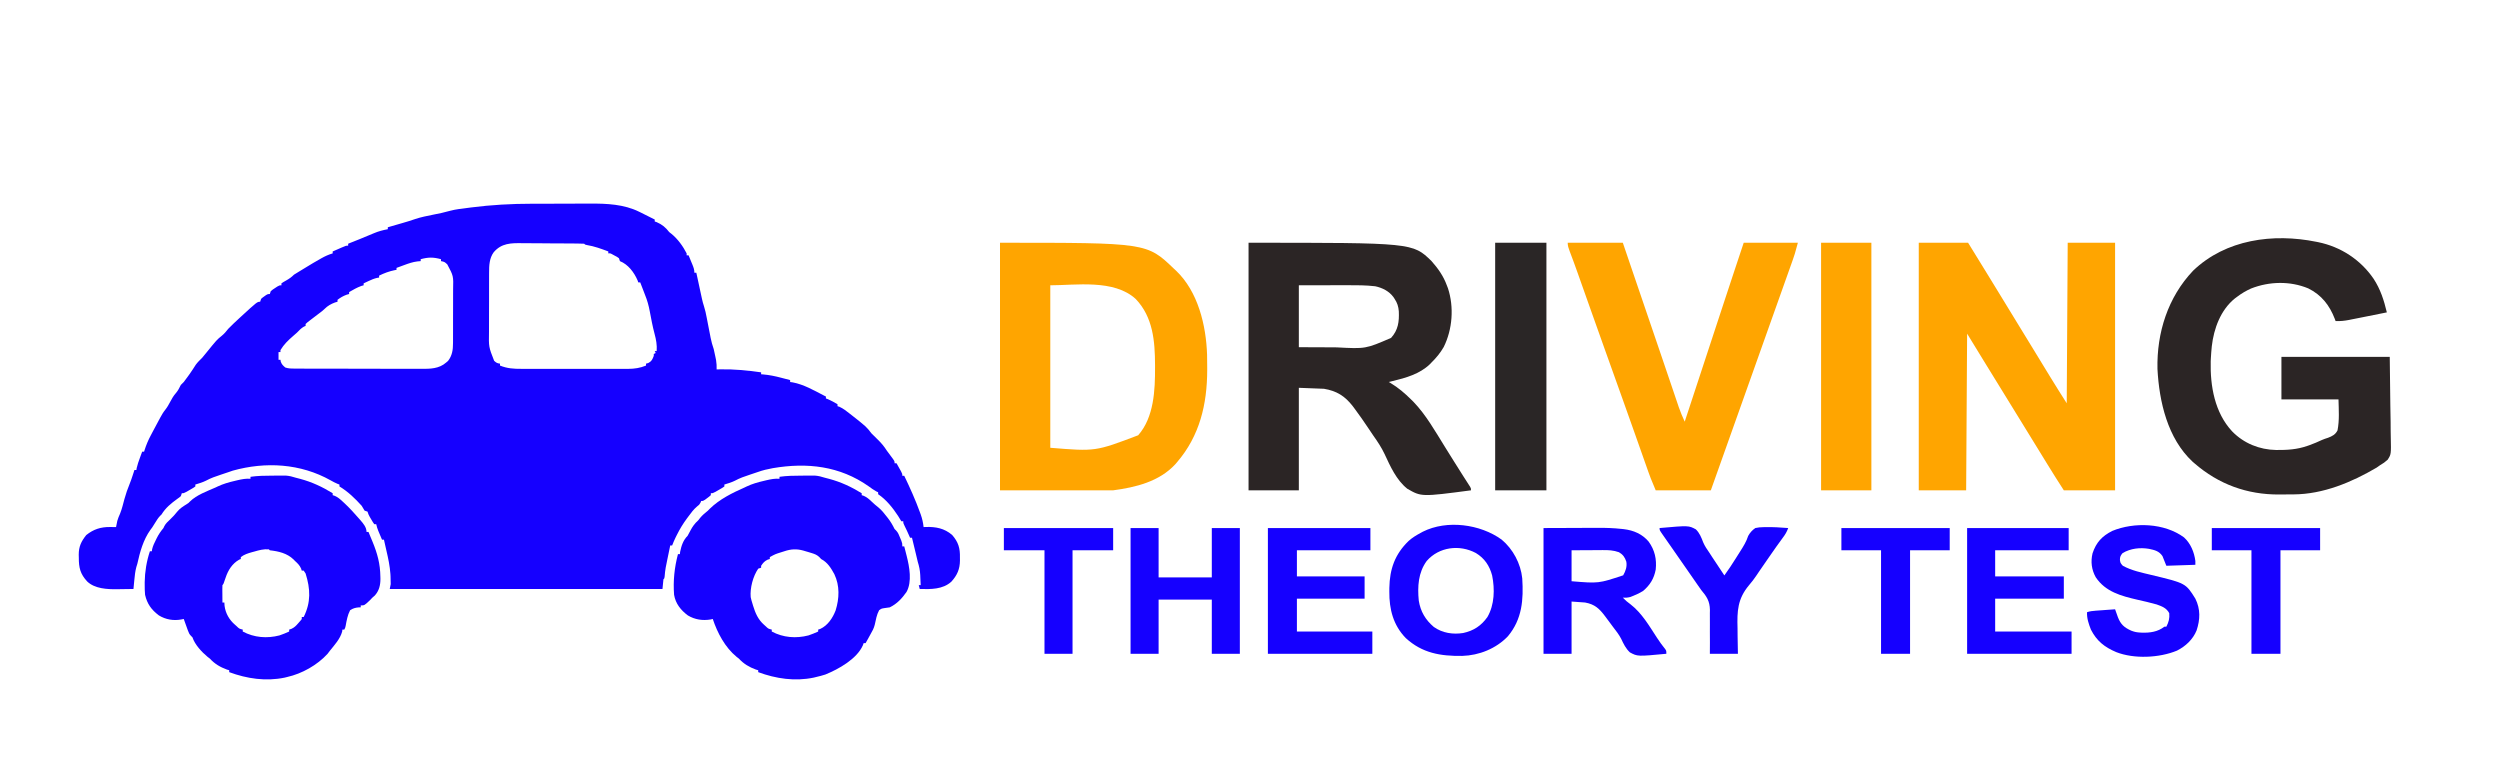
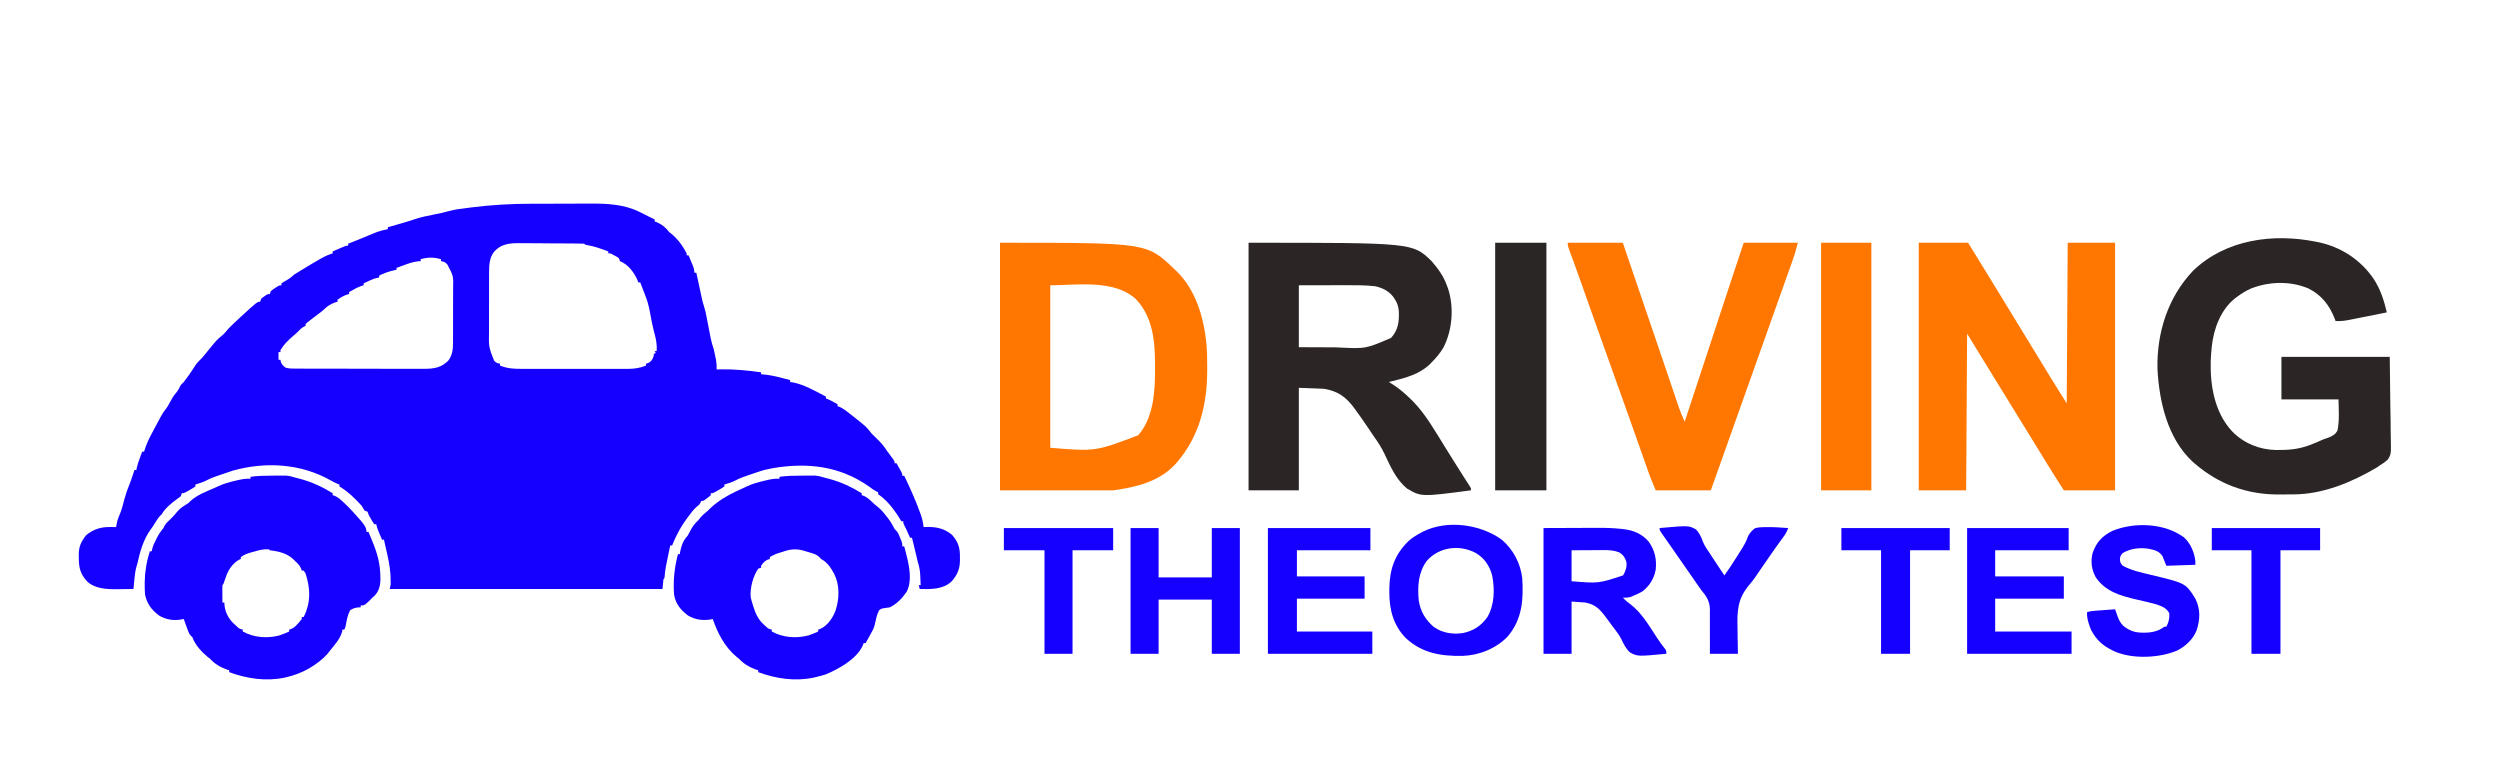
<svg xmlns="http://www.w3.org/2000/svg" version="1.1" width="2585" height="800">
  <path d="M0 0 C2.29 -0.01 4.59 -0.01 6.88 -0.02 C11.64 -0.03 16.39 -0.04 21.15 -0.03 C27.19 -0.03 33.23 -0.06 39.26 -0.1 C43.98 -0.12 48.7 -0.12 53.42 -0.12 C55.64 -0.12 57.87 -0.13 60.09 -0.15 C77.38 -0.26 95.28 0.51 111.07 8.34 C112.04 8.81 112.04 8.81 113.03 9.29 C117.73 11.6 122.41 13.95 127.07 16.34 C127.07 17 127.07 17.66 127.07 18.34 C127.78 18.58 128.48 18.83 129.2 19.09 C134.82 21.53 138.36 24.54 142.07 29.34 C143.25 30.26 143.25 30.26 144.45 31.2 C150.83 36.4 156.33 43.99 160.07 51.34 C160.07 52 160.07 52.66 160.07 53.34 C160.73 53.34 161.39 53.34 162.07 53.34 C163.08 55.77 164.08 58.21 165.07 60.65 C165.36 61.34 165.65 62.03 165.94 62.74 C167.16 65.75 168.07 68.05 168.07 71.34 C168.73 71.34 169.39 71.34 170.07 71.34 C170.28 72.27 170.48 73.21 170.69 74.18 C171.44 77.68 172.2 81.18 172.96 84.68 C173.28 86.19 173.61 87.7 173.93 89.21 C174.4 91.39 174.87 93.57 175.35 95.75 C175.49 96.42 175.63 97.09 175.78 97.78 C176.42 100.68 177.13 103.49 178.08 106.31 C179.27 109.94 180.01 113.62 180.73 117.37 C180.88 118.12 181.03 118.88 181.18 119.65 C181.81 122.85 182.42 126.06 183.04 129.26 C183.5 131.61 183.96 133.96 184.42 136.3 C184.55 137.02 184.69 137.74 184.83 138.47 C185.63 142.56 186.71 146.41 188.07 150.34 C188.65 152.83 189.19 155.33 189.7 157.84 C189.96 159.1 190.22 160.37 190.49 161.68 C191.02 164.98 191.19 168 191.07 171.34 C192.3 171.3 193.53 171.27 194.79 171.23 C209.09 170.96 222.92 172.35 237.07 174.34 C237.07 175 237.07 175.66 237.07 176.34 C237.67 176.38 238.27 176.42 238.89 176.46 C245.36 177.01 251.43 178.24 257.7 179.9 C258.61 180.13 259.52 180.37 260.45 180.61 C262.66 181.18 264.87 181.75 267.07 182.34 C267.07 183 267.07 183.66 267.07 184.34 C267.94 184.46 268.81 184.58 269.71 184.71 C281.17 186.85 291.8 193.03 302.07 198.34 C302.73 198.67 303.39 199 304.07 199.34 C304.07 200 304.07 200.66 304.07 201.34 C304.75 201.58 305.44 201.83 306.14 202.09 C309.64 203.58 312.79 205.4 316.07 207.34 C316.07 208 316.07 208.66 316.07 209.34 C316.73 209.54 317.39 209.75 318.07 209.96 C322.21 211.86 325.51 214.52 329.07 217.34 C330.29 218.29 330.29 218.29 331.53 219.26 C346.04 230.74 346.04 230.74 351.07 237.34 C353.28 239.6 355.53 241.81 357.81 244 C361.47 247.55 364.33 251.01 367.07 255.34 C369.19 258.22 371.32 261.08 373.46 263.95 C375.07 266.34 375.07 266.34 375.07 268.34 C375.73 268.34 376.39 268.34 377.07 268.34 C378.08 270.12 379.08 271.92 380.07 273.71 C380.91 275.21 380.91 275.21 381.76 276.73 C383.07 279.34 383.07 279.34 383.07 281.34 C383.73 281.34 384.39 281.34 385.07 281.34 C391.01 293.76 396.64 306.18 401.32 319.15 C401.58 319.85 401.84 320.56 402.11 321.29 C403.65 325.65 404.57 329.73 405.07 334.34 C405.82 334.3 406.57 334.27 407.35 334.23 C417.79 333.95 426.46 335.57 434.57 342.46 C441.02 349.87 442.87 356.14 442.64 365.9 C442.65 367.38 442.65 367.38 442.67 368.9 C442.58 377.85 439.77 384.21 433.76 390.8 C424.86 398.9 412.38 398.65 401.07 398.34 C400.74 397.02 400.41 395.7 400.07 394.34 C400.73 394.34 401.39 394.34 402.07 394.34 C401.96 391.65 401.83 388.96 401.7 386.27 C401.67 385.52 401.64 384.77 401.61 383.99 C401.35 379.16 400.53 374.98 399.07 370.34 C398.37 367.53 397.72 364.72 397.07 361.9 C395.79 356.36 394.47 350.84 393.07 345.34 C392.41 345.34 391.75 345.34 391.07 345.34 C390.82 344.76 390.57 344.18 390.3 343.58 C388.72 339.97 387.11 336.41 385.32 332.9 C384.07 330.34 384.07 330.34 384.07 328.34 C383.41 328.34 382.75 328.34 382.07 328.34 C380.93 326.5 379.8 324.67 378.69 322.82 C373.3 314.53 366.37 305.87 358.07 300.34 C358.07 299.68 358.07 299.02 358.07 298.34 C357.53 298.09 356.99 297.85 356.43 297.59 C353.53 296.04 350.99 294.15 348.32 292.21 C318.43 271.13 284.67 267.38 249.23 273.4 C243.86 274.39 238.61 275.57 233.48 277.46 C230.85 278.42 228.19 279.27 225.52 280.13 C220.11 281.87 214.93 283.71 209.93 286.42 C206.46 288.13 202.76 289.21 199.07 290.34 C199.07 291 199.07 291.66 199.07 292.34 C196.52 294.06 196.52 294.06 193.2 295.96 C192.11 296.59 191.02 297.22 189.89 297.88 C187.07 299.34 187.07 299.34 185.07 299.34 C185.07 300 185.07 300.66 185.07 301.34 C183.39 302.84 183.39 302.84 181.2 304.46 C180.48 305 179.76 305.54 179.02 306.09 C177.07 307.34 177.07 307.34 175.07 307.34 C174.85 307.91 174.62 308.49 174.39 309.09 C173.07 311.34 173.07 311.34 170.88 312.98 C167.27 316.01 164.72 319.49 161.95 323.27 C161.42 323.98 160.9 324.68 160.36 325.4 C156.35 330.82 153.02 336.3 150.01 342.34 C149.25 343.85 149.25 343.85 148.48 345.4 C147.23 348.01 146.11 350.63 145.07 353.34 C144.41 353.34 143.75 353.34 143.07 353.34 C142.96 353.9 142.86 354.45 142.74 355.03 C141.97 358.95 141.18 362.86 140.31 366.77 C138.91 373.03 137.72 379.13 137.29 385.54 C137.07 387.34 137.07 387.34 136.07 388.34 C135.74 391.64 135.41 394.94 135.07 398.34 C42.01 398.34 -51.05 398.34 -146.93 398.34 C-146.6 396.69 -146.27 395.04 -145.93 393.34 C-145.91 390.6 -145.96 387.94 -146.11 385.21 C-146.16 384.43 -146.2 383.65 -146.24 382.85 C-146.81 374.58 -148.5 366.62 -150.4 358.57 C-151.28 354.83 -152.1 351.08 -152.93 347.34 C-153.59 347.34 -154.25 347.34 -154.93 347.34 C-155.74 345.42 -156.55 343.5 -157.36 341.59 C-157.82 340.52 -158.27 339.45 -158.73 338.35 C-159.67 335.99 -160.4 333.81 -160.93 331.34 C-161.59 331.34 -162.25 331.34 -162.93 331.34 C-164.4 329.25 -164.4 329.25 -165.99 326.52 C-166.78 325.18 -166.78 325.18 -167.59 323.82 C-168.93 321.34 -168.93 321.34 -169.93 318.34 C-170.92 318.01 -171.91 317.68 -172.93 317.34 C-173.95 315.68 -174.94 314.01 -175.93 312.34 C-182.74 304.81 -190.18 297.53 -198.93 292.34 C-198.93 291.68 -198.93 291.02 -198.93 290.34 C-199.57 290.11 -200.2 289.88 -200.86 289.65 C-203.4 288.56 -205.66 287.39 -208.05 286.02 C-239.18 268.57 -275.21 266.48 -309.38 276.02 C-310.76 276.47 -312.15 276.95 -313.52 277.46 C-316.15 278.42 -318.81 279.27 -321.48 280.13 C-326.89 281.87 -332.07 283.71 -337.07 286.42 C-340.54 288.13 -344.24 289.21 -347.93 290.34 C-347.93 291 -347.93 291.66 -347.93 292.34 C-350.48 294.06 -350.48 294.06 -353.8 295.96 C-355.44 296.91 -355.44 296.91 -357.11 297.88 C-359.93 299.34 -359.93 299.34 -361.93 299.34 C-362.26 300.33 -362.59 301.32 -362.93 302.34 C-364.49 303.7 -364.49 303.7 -366.49 305.09 C-373.05 309.84 -378.64 314.36 -382.93 321.34 C-383.38 321.78 -383.84 322.22 -384.31 322.67 C-386.41 324.83 -387.84 327.21 -389.43 329.77 C-392.7 335.05 -392.7 335.05 -394.4 337.2 C-401.83 347.59 -405.22 360.05 -407.93 372.34 C-408.27 373.44 -408.61 374.54 -408.96 375.68 C-410.15 380.19 -410.62 384.63 -411.05 389.27 C-411.14 390.15 -411.22 391.02 -411.31 391.92 C-411.52 394.06 -411.73 396.2 -411.93 398.34 C-416.34 398.42 -420.76 398.48 -425.18 398.52 C-427.03 398.56 -427.03 398.56 -428.92 398.6 C-439.18 398.68 -451.88 398.11 -459.73 390.61 C-466.97 382.82 -468.45 376.37 -468.43 365.96 C-468.45 364.97 -468.48 363.98 -468.51 362.96 C-468.53 354.49 -465.95 349.13 -460.74 342.59 C-453.17 336.53 -445.71 334.18 -436.11 334.27 C-434.95 334.28 -433.79 334.29 -432.59 334.3 C-431.27 334.32 -431.27 334.32 -429.93 334.34 C-429.82 333.77 -429.71 333.2 -429.59 332.61 C-429.36 331.46 -429.36 331.46 -429.11 330.27 C-428.89 329.14 -428.89 329.14 -428.66 327.99 C-427.92 325.31 -426.86 322.9 -425.74 320.36 C-423.8 315.51 -422.62 310.37 -421.26 305.34 C-419.77 299.93 -417.99 294.79 -415.85 289.61 C-414.66 286.68 -413.65 283.71 -412.68 280.71 C-412.34 279.69 -412.01 278.66 -411.66 277.61 C-411.42 276.86 -411.18 276.11 -410.93 275.34 C-410.27 275.34 -409.61 275.34 -408.93 275.34 C-408.81 274.66 -408.7 273.99 -408.59 273.29 C-407.8 269.76 -406.61 266.42 -405.36 263.02 C-405.13 262.38 -404.9 261.73 -404.65 261.07 C-404.08 259.49 -403.5 257.91 -402.93 256.34 C-402.27 256.34 -401.61 256.34 -400.93 256.34 C-400.76 255.78 -400.59 255.22 -400.41 254.65 C-398.7 249.27 -396.59 244.31 -393.93 239.34 C-393.31 238.17 -392.7 237.01 -392.07 235.82 C-390.35 232.57 -388.61 229.32 -386.87 226.08 C-386.05 224.57 -385.24 223.06 -384.44 221.54 C-382.78 218.47 -381.2 215.67 -378.99 212.96 C-376.94 210.36 -375.53 207.82 -373.99 204.9 C-372.28 201.68 -370.64 198.76 -368.24 196.02 C-365.87 193.27 -364.52 190.59 -362.93 187.34 C-361.93 186.33 -360.93 185.33 -359.93 184.34 C-358.63 182.65 -357.36 180.94 -356.11 179.21 C-355.41 178.24 -354.71 177.26 -353.98 176.26 C-351.71 173.03 -349.55 169.75 -347.45 166.41 C-345.52 163.78 -343.24 161.63 -340.93 159.34 C-339.47 157.61 -338.03 155.85 -336.61 154.09 C-325.71 140.65 -325.71 140.65 -320.68 136.59 C-317.96 134.36 -316.07 132.1 -313.93 129.34 C-310.27 125.58 -306.47 122.01 -302.61 118.46 C-302.04 117.94 -301.47 117.41 -300.88 116.87 C-283.97 101.34 -283.97 101.34 -280.93 101.34 C-280.6 100.35 -280.27 99.36 -279.93 98.34 C-278.37 96.95 -278.37 96.95 -276.49 95.65 C-275.87 95.21 -275.25 94.77 -274.62 94.32 C-272.93 93.34 -272.93 93.34 -270.93 93.34 C-270.6 92.35 -270.27 91.36 -269.93 90.34 C-267.93 88.73 -267.93 88.73 -265.49 87.15 C-264.69 86.62 -263.88 86.09 -263.05 85.54 C-260.93 84.34 -260.93 84.34 -258.93 84.34 C-258.93 83.68 -258.93 83.02 -258.93 82.34 C-256.84 80.93 -256.84 80.93 -254.11 79.4 C-250.93 77.6 -248.48 75.92 -245.93 73.34 C-244.39 72.34 -242.82 71.38 -241.24 70.46 C-238.23 68.69 -235.24 66.91 -232.3 65.02 C-228.2 62.45 -224.01 60.04 -219.8 57.65 C-218.78 57.06 -218.78 57.06 -217.74 56.46 C-213.88 54.28 -210.2 52.58 -205.93 51.34 C-205.93 50.68 -205.93 50.02 -205.93 49.34 C-203.64 48.33 -201.34 47.33 -199.05 46.34 C-198.4 46.05 -197.75 45.76 -197.08 45.47 C-192.15 43.34 -192.15 43.34 -189.93 43.34 C-189.93 42.68 -189.93 42.02 -189.93 41.34 C-189.38 41.12 -188.84 40.9 -188.28 40.68 C-185.75 39.67 -183.21 38.66 -180.68 37.65 C-179.3 37.1 -179.3 37.1 -177.9 36.54 C-172.98 34.58 -168.1 32.57 -163.24 30.46 C-158.52 28.47 -153.97 27.26 -148.93 26.34 C-148.93 25.68 -148.93 25.02 -148.93 24.34 C-148.25 24.14 -147.57 23.94 -146.87 23.74 C-143.74 22.84 -140.61 21.93 -137.49 21.02 C-135.88 20.56 -135.88 20.56 -134.25 20.09 C-129.64 18.75 -125.05 17.4 -120.52 15.8 C-114.42 13.73 -108.1 12.57 -101.8 11.27 C-93.06 9.54 -93.06 9.54 -84.46 7.28 C-78.58 5.71 -72.57 5.1 -66.55 4.34 C-64.69 4.09 -64.69 4.09 -62.8 3.84 C-41.91 1.16 -21.06 0.01 0 0 Z M-39.43 50.15 C-43.91 56.26 -44.22 63.78 -44.2 71.07 C-44.21 71.91 -44.21 72.74 -44.22 73.6 C-44.23 76.33 -44.23 79.06 -44.23 81.8 C-44.23 83.71 -44.23 85.63 -44.24 87.54 C-44.25 91.55 -44.25 95.55 -44.24 99.56 C-44.24 104.67 -44.25 109.79 -44.28 114.9 C-44.29 118.85 -44.29 122.81 -44.29 126.76 C-44.29 128.64 -44.29 130.53 -44.3 132.41 C-44.6 148.06 -44.6 148.06 -38.99 162.4 C-36.89 164.37 -35.76 165.03 -32.93 165.34 C-32.93 166 -32.93 166.66 -32.93 167.34 C-25.4 170.35 -18.89 170.76 -10.84 170.72 C-9.55 170.73 -8.27 170.73 -6.95 170.74 C-3.45 170.75 0.05 170.75 3.55 170.74 C7.22 170.73 10.9 170.74 14.57 170.74 C20.74 170.75 26.91 170.74 33.08 170.73 C40.2 170.71 47.31 170.72 54.43 170.73 C60.56 170.75 66.68 170.75 72.81 170.74 C76.46 170.74 80.12 170.73 83.77 170.74 C87.84 170.76 91.91 170.74 95.99 170.72 C97.78 170.73 97.78 170.73 99.61 170.74 C106.42 170.69 111.75 169.87 118.07 167.34 C118.07 166.68 118.07 166.02 118.07 165.34 C119.22 165.03 119.22 165.03 120.39 164.71 C123.92 162.9 124.64 160.97 126.07 157.34 C126.07 156.68 126.07 156.02 126.07 155.34 C126.73 155.01 127.39 154.68 128.07 154.34 C127.74 153.68 127.41 153.02 127.07 152.34 C127.73 152.34 128.39 152.34 129.07 152.34 C129.53 145.91 128.52 140.56 126.85 134.35 C124.82 126.68 123.36 118.91 121.91 111.12 C120.78 105.22 119.36 99.89 117.07 94.34 C116.62 93.14 116.16 91.94 115.69 90.71 C115.26 89.6 114.83 88.48 114.39 87.34 C113.95 86.2 113.51 85.07 113.06 83.9 C112.74 83.05 112.41 82.21 112.07 81.34 C111.41 81.34 110.75 81.34 110.07 81.34 C109.83 80.63 109.58 79.93 109.32 79.21 C105.7 70.88 99.55 62.72 91.07 59.34 C90.74 58.35 90.41 57.36 90.07 56.34 C88.06 54.88 88.06 54.88 85.64 53.65 C84.83 53.21 84.03 52.77 83.2 52.32 C81.16 51.2 81.16 51.2 79.07 51.34 C79.07 50.68 79.07 50.02 79.07 49.34 C71.75 46.57 64.63 43.96 56.87 42.7 C55.07 42.34 55.07 42.34 54.07 41.34 C51.63 41.21 49.22 41.16 46.78 41.14 C46.01 41.13 45.25 41.13 44.46 41.12 C41.92 41.09 39.37 41.08 36.83 41.06 C35.52 41.05 35.52 41.05 34.19 41.05 C29.59 41.02 24.98 41 20.37 40.99 C15.62 40.97 10.88 40.92 6.14 40.87 C2.48 40.84 -1.18 40.83 -4.84 40.82 C-6.59 40.82 -8.34 40.8 -10.08 40.78 C-21.61 40.63 -31.39 40.73 -39.43 50.15 Z M-114.93 57.34 C-114.93 58 -114.93 58.66 -114.93 59.34 C-116.06 59.44 -117.19 59.54 -118.36 59.64 C-123.15 60.24 -127.43 61.72 -131.93 63.4 C-133.09 63.82 -133.09 63.82 -134.27 64.25 C-136.16 64.94 -138.04 65.64 -139.93 66.34 C-139.93 67 -139.93 67.66 -139.93 68.34 C-140.74 68.48 -140.74 68.48 -141.58 68.63 C-147.44 69.8 -152.56 71.72 -157.93 74.34 C-157.93 75 -157.93 75.66 -157.93 76.34 C-158.63 76.45 -159.34 76.56 -160.06 76.68 C-163.2 77.4 -165.83 78.53 -168.74 79.9 C-169.71 80.35 -170.69 80.81 -171.7 81.28 C-172.43 81.63 -173.17 81.98 -173.93 82.34 C-173.93 83 -173.93 83.66 -173.93 84.34 C-174.73 84.56 -175.53 84.79 -176.36 85.02 C-180.84 86.67 -184.81 88.94 -188.93 91.34 C-188.93 92 -188.93 92.66 -188.93 93.34 C-189.79 93.58 -190.66 93.83 -191.55 94.09 C-195.14 95.41 -197.89 97.02 -200.93 99.34 C-200.93 100 -200.93 100.66 -200.93 101.34 C-201.79 101.58 -202.66 101.83 -203.55 102.09 C-207.7 103.62 -211.24 105.64 -214.38 108.8 C-215.99 110.4 -217.66 111.69 -219.49 113.02 C-222.83 115.51 -226.14 118.02 -229.43 120.59 C-230.28 121.25 -231.14 121.92 -232.02 122.6 C-232.65 123.17 -233.28 123.75 -233.93 124.34 C-233.93 125 -233.93 125.66 -233.93 126.34 C-234.48 126.56 -235.04 126.79 -235.61 127.02 C-238.58 128.71 -240.53 130.89 -242.93 133.34 C-244.25 134.51 -245.58 135.68 -246.93 136.84 C-252.02 141.27 -256.42 145.5 -259.93 151.34 C-259.93 152 -259.93 152.66 -259.93 153.34 C-260.59 153.34 -261.25 153.34 -261.93 153.34 C-261.93 155.98 -261.93 158.62 -261.93 161.34 C-261.27 161.34 -260.61 161.34 -259.93 161.34 C-259.84 161.91 -259.76 162.49 -259.68 163.09 C-258.69 166.03 -257.3 167.37 -254.93 169.34 C-251.58 170.49 -248.37 170.47 -244.85 170.48 C-242.98 170.48 -242.98 170.48 -241.07 170.49 C-239.69 170.49 -238.32 170.5 -236.94 170.5 C-235.48 170.5 -234.03 170.51 -232.57 170.51 C-228.63 170.53 -224.68 170.53 -220.73 170.54 C-218.26 170.54 -215.79 170.54 -213.32 170.55 C-205.59 170.56 -197.86 170.57 -190.13 170.57 C-181.21 170.58 -172.3 170.6 -163.39 170.63 C-156.49 170.65 -149.59 170.66 -142.7 170.66 C-138.58 170.66 -134.46 170.67 -130.35 170.68 C-126.47 170.7 -122.6 170.7 -118.72 170.69 C-117.31 170.69 -115.89 170.7 -114.47 170.71 C-105.12 170.77 -95.9 170.68 -88.55 164.15 C-87.92 163.62 -87.3 163.09 -86.65 162.54 C-82.41 157.12 -81.48 151.02 -81.52 144.32 C-81.51 143.56 -81.51 142.8 -81.5 142.02 C-81.48 139.55 -81.49 137.07 -81.49 134.59 C-81.49 132.85 -81.48 131.11 -81.48 129.38 C-81.47 125.74 -81.47 122.11 -81.48 118.47 C-81.49 113.84 -81.47 109.2 -81.44 104.56 C-81.42 100.97 -81.42 97.39 -81.43 93.8 C-81.43 92.09 -81.42 90.38 -81.41 88.67 C-81.04 74.68 -81.04 74.68 -87.44 62.7 C-90.28 60.09 -90.28 60.09 -93.93 59.34 C-93.93 58.68 -93.93 58.02 -93.93 57.34 C-101.87 55.18 -106.98 55.18 -114.93 57.34 Z " fill="#1500ff" transform="translate(549.9258,210.6641)" />
  <path d="M0 0 C169.72 0 169.72 0 189.2 18.97 C195.96 26.61 201.5 34.38 205 44 C205.39 45.01 205.78 46.03 206.19 47.07 C212.59 66.56 210.88 89.57 201.81 107.81 C198.28 113.97 194.04 119.03 189 124 C188.47 124.55 187.94 125.1 187.4 125.67 C176.92 135.69 162.7 139.72 149 143 C147.67 143.33 146.33 143.66 145 144 C145.65 144.38 146.31 144.76 146.98 145.14 C154.88 149.91 161.49 155.54 168 162 C168.83 162.82 169.67 163.64 170.52 164.48 C183.58 178.09 193.08 195.07 203 211 C204.86 213.97 206.72 216.95 208.57 219.92 C209.85 221.96 211.13 224 212.4 226.05 C215.45 230.94 218.52 235.82 221.62 240.68 C222.18 241.56 222.74 242.44 223.32 243.34 C224.38 244.99 225.43 246.64 226.5 248.29 C226.96 249.02 227.42 249.74 227.9 250.49 C228.31 251.12 228.72 251.76 229.14 252.41 C230 254 230 254 230 256 C178.69 262.76 178.69 262.76 164.04 254.29 C152.83 245.28 146.59 231.21 140.64 218.44 C137.41 211.59 133.33 205.49 128.97 199.34 C127.13 196.72 125.38 194.05 123.62 191.39 C119.22 184.82 114.74 178.33 110 172 C109.25 170.99 108.49 169.98 107.72 168.94 C99.6 158.48 91.1 153.18 78 151 C69.42 150.67 60.84 150.34 52 150 C52 184.98 52 219.96 52 256 C34.84 256 17.68 256 0 256 C0 171.52 0 87.04 0 0 Z M52 44 C52 65.12 52 86.24 52 108 C66.76 108.06 66.76 108.06 81.81 108.12 C86.41 108.15 86.41 108.15 91.1 108.18 C121.08 109.76 121.08 109.76 147.38 98.38 C154.75 90.21 155.82 81.63 155.38 71 C155.02 66.04 153.79 62.14 151 58 C150.59 57.37 150.17 56.74 149.75 56.09 C145.2 50.01 138.34 46.58 131 45 C121.46 43.89 111.89 43.87 102.29 43.9 C100.83 43.9 99.37 43.91 97.91 43.91 C94.11 43.91 90.31 43.92 86.51 43.93 C81.93 43.94 77.35 43.95 72.76 43.95 C65.84 43.96 58.92 43.98 52 44 Z " fill="#2B2525" transform="translate(1291,251)" />
-   <path d="M0 0 C16.83 0 33.66 0 51 0 C65.7 23.74 65.7 23.74 70.81 32.19 C75.78 40.37 80.79 48.54 85.81 56.69 C91.77 66.36 97.68 76.05 103.57 85.76 C109.4 95.38 115.28 104.97 121.18 114.55 C126.09 122.5 130.95 130.48 135.78 138.48 C141.39 147.74 147.21 156.84 153 166 C153.33 111.22 153.66 56.44 154 0 C170.17 0 186.34 0 203 0 C203 84.48 203 168.96 203 256 C185.51 256 168.02 256 150 256 C144.4 247.29 138.84 238.58 133.44 229.75 C132.4 228.05 131.36 226.36 130.31 224.66 C129.25 222.92 128.18 221.18 127.11 219.44 C123.75 213.96 120.37 208.48 117 203 C115.67 200.83 114.33 198.67 113 196.5 C112.34 195.43 111.68 194.36 111 193.25 C103.67 181.33 96.33 169.42 89 157.5 C88.34 156.43 87.68 155.35 87 154.25 C85.67 152.09 84.34 149.93 83.01 147.77 C79.62 142.25 76.22 136.73 72.82 131.22 C72.12 130.08 71.42 128.95 70.72 127.81 C69.43 125.71 68.14 123.61 66.84 121.5 C61.21 112.35 55.61 103.17 50 94 C49.67 147.46 49.34 200.92 49 256 C32.83 256 16.66 256 0 256 C0 171.52 0 87.04 0 0 Z " fill="#FFA500" transform="translate(1984,251)" />
+   <path d="M0 0 C16.83 0 33.66 0 51 0 C65.7 23.74 65.7 23.74 70.81 32.19 C75.78 40.37 80.79 48.54 85.81 56.69 C91.77 66.36 97.68 76.05 103.57 85.76 C109.4 95.38 115.28 104.97 121.18 114.55 C126.09 122.5 130.95 130.48 135.78 138.48 C141.39 147.74 147.21 156.84 153 166 C153.33 111.22 153.66 56.44 154 0 C170.17 0 186.34 0 203 0 C203 84.48 203 168.96 203 256 C185.51 256 168.02 256 150 256 C144.4 247.29 138.84 238.58 133.44 229.75 C132.4 228.05 131.36 226.36 130.31 224.66 C129.25 222.92 128.18 221.18 127.11 219.44 C123.75 213.96 120.37 208.48 117 203 C115.67 200.83 114.33 198.67 113 196.5 C112.34 195.43 111.68 194.36 111 193.25 C103.67 181.33 96.33 169.42 89 157.5 C88.34 156.43 87.68 155.35 87 154.25 C85.67 152.09 84.34 149.93 83.01 147.77 C79.62 142.25 76.22 136.73 72.82 131.22 C72.12 130.08 71.42 128.95 70.72 127.81 C69.43 125.71 68.14 123.61 66.84 121.5 C61.21 112.35 55.61 103.17 50 94 C49.67 147.46 49.34 200.92 49 256 C32.83 256 16.66 256 0 256 C0 171.52 0 87.04 0 0 Z " fill="#ff7700" transform="translate(1984,251)" />
  <path d="M0 0 C1.02 0.2 1.02 0.2 2.06 0.41 C25.37 5.2 45.8 18.52 59.25 38.19 C66.38 49.03 70 60.45 73 73 C65.81 74.45 58.61 75.89 51.42 77.32 C49.23 77.75 47.05 78.19 44.87 78.63 C42.04 79.2 39.21 79.76 36.38 80.31 C35.53 80.48 34.69 80.65 33.82 80.83 C29.12 81.74 24.79 82.17 20 82 C19.6 80.89 19.6 80.89 19.19 79.76 C13.74 65.66 5.46 54.97 -8.25 48.19 C-27.06 40.4 -48.52 40.93 -67.38 48.31 C-72.67 50.69 -77.39 53.48 -82 57 C-83.11 57.83 -83.11 57.83 -84.24 58.67 C-98.87 70.52 -105.91 89.71 -108 108 C-108.45 112.33 -108.78 116.65 -109 121 C-109.04 121.84 -109.09 122.67 -109.13 123.53 C-109.74 149.21 -105 176.64 -87 196 C-74.91 208.47 -58.68 214.99 -41.48 215.29 C-29.95 215.36 -19.93 214.84 -9 211 C-8.31 210.76 -7.62 210.52 -6.91 210.27 C-2.52 208.69 1.71 206.9 5.93 204.91 C7.98 204.01 10.02 203.34 12.15 202.67 C16.57 200.99 19.81 199.36 22 195 C24.05 184.42 23.26 173.73 23 163 C3.53 163 -15.94 163 -36 163 C-36 148.48 -36 133.96 -36 119 C0.96 119 37.92 119 76 119 C76.21 135.81 76.41 152.62 76.62 169.94 C76.72 175.23 76.81 180.53 76.9 185.98 C76.95 192.48 76.95 192.48 76.95 195.53 C76.97 197.64 77 199.76 77.06 201.88 C77.46 219.73 77.46 219.73 73.83 225.36 C71.32 227.66 68.97 229.35 66 231 C64.8 231.84 63.61 232.69 62.41 233.53 C36.56 248.73 7.08 261.03 -23.36 261.2 C-24.15 261.21 -24.94 261.21 -25.76 261.22 C-27.43 261.23 -29.1 261.24 -30.77 261.24 C-33.27 261.25 -35.76 261.28 -38.25 261.31 C-71.4 261.53 -100.95 250.78 -126 229 C-126.62 228.46 -127.25 227.92 -127.89 227.37 C-153.77 203.3 -162.4 165.29 -164.18 131.53 C-165.01 93.96 -153.37 57.31 -127.31 29.88 C-93.62 -2.5 -44.5 -9.02 0 0 Z " fill="#2B2525" transform="translate(2395,250)" />
-   <path d="M0 0 C151.84 0 151.84 0 180 27 C180.96 27.88 180.96 27.88 181.93 28.78 C204.8 50.42 213.15 85.53 214.12 115.89 C214.22 120.36 214.25 124.84 214.25 129.31 C214.25 130.11 214.25 130.9 214.25 131.72 C214.2 166.97 206.47 199.74 183 227 C182.11 228.03 182.11 228.03 181.21 229.09 C164.57 247.04 140.31 252.89 117 256 C78.39 256 39.78 256 0 256 C0 171.52 0 87.04 0 0 Z M52 44 C52 99.44 52 154.88 52 212 C98.71 215.83 98.71 215.83 142.88 199.06 C159.26 180.48 160.42 152.24 160.31 128.81 C160.31 128.01 160.31 127.2 160.31 126.37 C160.23 101.75 158.23 76.99 140.41 58.22 C117.91 37.47 78.23 44 52 44 Z " fill="#FFA500" transform="translate(1034,251)" />
+   <path d="M0 0 C151.84 0 151.84 0 180 27 C180.96 27.88 180.96 27.88 181.93 28.78 C204.8 50.42 213.15 85.53 214.12 115.89 C214.22 120.36 214.25 124.84 214.25 129.31 C214.25 130.11 214.25 130.9 214.25 131.72 C214.2 166.97 206.47 199.74 183 227 C182.11 228.03 182.11 228.03 181.21 229.09 C164.57 247.04 140.31 252.89 117 256 C78.39 256 39.78 256 0 256 C0 171.52 0 87.04 0 0 Z M52 44 C52 99.44 52 154.88 52 212 C98.71 215.83 98.71 215.83 142.88 199.06 C159.26 180.48 160.42 152.24 160.31 128.81 C160.31 128.01 160.31 127.2 160.31 126.37 C160.23 101.75 158.23 76.99 140.41 58.22 C117.91 37.47 78.23 44 52 44 Z " fill="#ff7700" transform="translate(1034,251)" />
  <path d="M0 0 C2.09 -0 4.18 -0.02 6.27 -0.04 C7.61 -0.04 8.96 -0.04 10.31 -0.05 C11.52 -0.05 12.72 -0.05 13.96 -0.06 C17.72 0.2 20.88 1.05 24.46 2.19 C25.94 2.57 27.41 2.96 28.89 3.34 C41.19 6.67 51.6 11.55 62.46 18.19 C62.46 18.85 62.46 19.51 62.46 20.19 C63.18 20.43 63.9 20.66 64.65 20.91 C67.87 22.37 69.89 24.14 72.46 26.56 C74.89 28.83 77.26 31.04 79.92 33.04 C83.12 35.74 85.54 38.76 88.09 42.06 C88.56 42.66 89.04 43.26 89.53 43.88 C92.35 47.49 94.43 51.06 96.46 55.19 C96.96 55.68 97.46 56.18 97.98 56.69 C100.14 58.88 100.99 61.35 102.15 64.19 C102.59 65.24 103.02 66.29 103.47 67.37 C104.46 70.19 104.46 70.19 104.46 73.19 C105.12 73.19 105.78 73.19 106.46 73.19 C107.11 75.73 107.76 78.27 108.4 80.81 C108.58 81.52 108.76 82.24 108.95 82.97 C111.79 94.2 114.74 109.65 108.78 120.31 C104.11 126.95 98.89 132.61 91.46 136.19 C89.55 136.48 87.63 136.75 85.71 137 C82.84 137.48 82.84 137.48 80.46 139.19 C77.94 143.79 77.07 149.15 75.94 154.23 C75.04 157.88 73.35 160.97 71.46 164.19 C70.54 165.85 69.63 167.52 68.71 169.19 C67.96 170.52 67.21 171.85 66.46 173.19 C65.8 173.19 65.14 173.19 64.46 173.19 C64.2 173.92 63.95 174.65 63.68 175.41 C57.44 189.58 38.67 200.01 24.89 205.64 C21.77 206.65 18.67 207.47 15.46 208.19 C14.56 208.41 13.66 208.63 12.73 208.86 C-6.59 212.89 -26.24 209.96 -44.54 203.19 C-44.54 202.53 -44.54 201.87 -44.54 201.19 C-45.34 200.96 -46.15 200.73 -46.98 200.5 C-53.95 197.93 -59.47 194.67 -64.54 189.19 C-65.32 188.58 -66.1 187.97 -66.91 187.35 C-78.9 177.49 -86.71 162.67 -91.54 148.19 C-92.22 148.35 -92.9 148.52 -93.6 148.69 C-101.93 150.1 -109.97 148.92 -117.26 144.56 C-124.63 139.06 -129.98 132.39 -131.54 123.19 C-132.62 108.73 -131.19 95.16 -127.54 81.19 C-126.88 81.19 -126.22 81.19 -125.54 81.19 C-125.46 80.4 -125.37 79.62 -125.29 78.81 C-123.99 72.52 -122.14 66.75 -117.54 62.19 C-116.54 60.42 -115.58 58.62 -114.66 56.81 C-112.4 52.54 -110.17 49.43 -106.54 46.19 C-105.9 45.36 -105.26 44.54 -104.6 43.69 C-102.19 40.76 -99.47 38.57 -96.54 36.19 C-95.92 35.55 -95.31 34.92 -94.67 34.28 C-84.52 24.33 -71.38 17.87 -58.54 12.19 C-57.53 11.7 -57.53 11.7 -56.51 11.21 C-50.76 8.51 -45.04 6.85 -38.85 5.44 C-37.49 5.1 -37.49 5.1 -36.09 4.77 C-31.49 3.69 -27.3 2.9 -22.54 3.19 C-22.54 2.53 -22.54 1.87 -22.54 1.19 C-15.03 0.14 -7.57 -0 0 0 Z M-17.54 78.19 C-19.03 78.66 -19.03 78.66 -20.54 79.14 C-26.8 81.09 -26.8 81.09 -32.54 84.19 C-32.54 84.85 -32.54 85.51 -32.54 86.19 C-33.65 86.53 -33.65 86.53 -34.79 86.87 C-38.08 88.44 -39.51 90.19 -41.54 93.19 C-41.54 93.85 -41.54 94.51 -41.54 95.19 C-42.53 95.52 -43.52 95.85 -44.54 96.19 C-49.93 104.05 -53.15 116.18 -52.32 125.64 C-51.85 127.88 -51.25 130.01 -50.54 132.19 C-50.32 132.94 -50.1 133.69 -49.87 134.46 C-47.48 142.2 -44.72 148.74 -38.54 154.19 C-38.02 154.65 -37.49 155.12 -36.96 155.6 C-34.15 158.32 -34.15 158.32 -30.54 159.19 C-30.54 159.85 -30.54 160.51 -30.54 161.19 C-18.77 167.49 -5.4 168.54 7.46 165.19 C10.88 164.02 14.18 162.71 17.46 161.19 C17.46 160.53 17.46 159.87 17.46 159.19 C18.18 158.95 18.9 158.72 19.65 158.48 C27.43 154.89 32.54 147.08 35.52 139.31 C39.35 126.87 39.87 113.9 34.21 101.94 C30.65 95.43 27.16 89.71 20.46 86.19 C19.87 85.54 19.28 84.9 18.67 84.24 C16.1 81.85 14.06 81.09 10.71 80.06 C9.65 79.73 8.59 79.41 7.5 79.07 C6.49 78.78 5.49 78.49 4.46 78.19 C3.7 77.96 2.93 77.73 2.14 77.49 C-4.9 75.53 -10.69 75.89 -17.54 78.19 Z " fill="#1500ff" transform="translate(828.5391,491.8147)" />
  <path d="M0 0 C2.09 -0 4.18 -0.02 6.27 -0.04 C7.61 -0.04 8.96 -0.04 10.31 -0.05 C11.52 -0.05 12.72 -0.05 13.96 -0.06 C17.72 0.2 20.88 1.05 24.46 2.19 C25.94 2.57 27.41 2.96 28.89 3.34 C41.19 6.67 51.6 11.55 62.46 18.19 C62.46 18.85 62.46 19.51 62.46 20.19 C63.18 20.43 63.9 20.67 64.65 20.92 C67.85 22.36 69.89 24.11 72.46 26.5 C73.33 27.31 74.21 28.12 75.11 28.95 C80.21 33.79 84.88 38.86 89.46 44.19 C89.94 44.73 90.42 45.27 90.91 45.82 C93.96 49.31 97.46 53.35 97.46 58.19 C98.12 58.19 98.78 58.19 99.46 58.19 C100.57 60.85 101.67 63.52 102.77 66.19 C103.08 66.93 103.39 67.67 103.71 68.44 C108.7 80.53 111.6 91.23 111.77 104.44 C111.79 105.18 111.81 105.92 111.83 106.69 C111.82 113.25 110.54 118.83 106.09 123.87 C105.22 124.64 104.35 125.4 103.46 126.19 C102.64 127.05 101.81 127.92 100.96 128.81 C95.3 134.19 95.3 134.19 91.46 134.19 C91.46 134.85 91.46 135.51 91.46 136.19 C90.72 136.19 89.99 136.2 89.23 136.21 C85.61 136.64 83.52 137.14 80.46 139.19 C77.83 144.15 76.87 149.87 75.86 155.35 C75.46 157.19 75.46 157.19 74.46 159.19 C73.8 159.19 73.14 159.19 72.46 159.19 C72.4 159.85 72.34 160.51 72.27 161.19 C70.2 168.84 64.33 175.11 59.46 181.19 C58.68 182.22 57.89 183.25 57.09 184.31 C46.52 195.88 30.67 204.79 15.46 208.19 C14.56 208.41 13.66 208.63 12.73 208.86 C-6.59 212.89 -26.24 209.96 -44.54 203.19 C-44.54 202.53 -44.54 201.87 -44.54 201.19 C-45.34 200.96 -46.15 200.73 -46.98 200.5 C-53.95 197.93 -59.47 194.67 -64.54 189.19 C-65.32 188.59 -66.11 187.99 -66.91 187.37 C-73.06 182.25 -79.98 174.85 -82.54 167.19 C-83.26 166.47 -83.26 166.47 -84 165.73 C-85.72 164.01 -86.32 162.67 -87.14 160.39 C-87.41 159.68 -87.67 158.97 -87.94 158.23 C-88.2 157.5 -88.46 156.76 -88.73 156 C-89 155.25 -89.27 154.5 -89.55 153.73 C-90.22 151.88 -90.88 150.03 -91.54 148.19 C-92.3 148.35 -93.06 148.5 -93.84 148.67 C-102.01 150.23 -110.2 148.86 -117.29 144.49 C-125.03 138.62 -129.35 132.67 -131.54 123.19 C-131.87 119.79 -131.92 116.41 -131.91 113 C-131.91 112.05 -131.92 111.09 -131.92 110.11 C-131.75 99.31 -129.96 88.45 -126.54 78.19 C-125.88 78.19 -125.22 78.19 -124.54 78.19 C-124.44 77.5 -124.35 76.82 -124.25 76.12 C-123.38 72.54 -121.89 69.44 -120.23 66.19 C-119.93 65.58 -119.63 64.98 -119.33 64.36 C-117.43 60.58 -115.24 57.42 -112.54 54.19 C-112.23 53.53 -111.92 52.87 -111.6 52.19 C-110.08 49.31 -107.89 47.42 -105.54 45.19 C-102.91 42.63 -100.52 40.16 -98.29 37.25 C-95.58 33.91 -92.25 31.83 -88.62 29.58 C-86.55 28.29 -86.55 28.29 -85.1 26.72 C-78.13 19.88 -67.35 16.07 -58.54 12.19 C-57.54 11.71 -57.54 11.71 -56.52 11.22 C-50.76 8.51 -45.04 6.85 -38.85 5.44 C-37.49 5.1 -37.49 5.1 -36.09 4.77 C-31.49 3.69 -27.3 2.9 -22.54 3.19 C-22.54 2.53 -22.54 1.87 -22.54 1.19 C-15.03 0.14 -7.57 -0 0 0 Z M-18.6 78.5 C-19.39 78.71 -20.18 78.92 -20.99 79.14 C-25.21 80.33 -28.98 81.52 -32.54 84.19 C-32.54 84.85 -32.54 85.51 -32.54 86.19 C-33.1 86.41 -33.65 86.64 -34.23 86.87 C-41.44 90.97 -45.69 97.79 -48.23 105.44 C-50.46 112.11 -50.46 112.11 -51.54 113.19 C-51.63 114.53 -51.65 115.88 -51.64 117.22 C-51.63 118.03 -51.63 118.84 -51.63 119.67 C-51.62 120.52 -51.61 121.37 -51.6 122.25 C-51.6 123.1 -51.59 123.96 -51.59 124.84 C-51.58 126.95 -51.56 129.07 -51.54 131.19 C-50.88 131.19 -50.22 131.19 -49.54 131.19 C-49.48 132.3 -49.42 133.41 -49.35 134.56 C-48.37 142.34 -44.47 149.12 -38.54 154.19 C-38.02 154.65 -37.5 155.11 -36.96 155.59 C-34.16 158.32 -34.16 158.32 -30.54 159.19 C-30.54 159.85 -30.54 160.51 -30.54 161.19 C-18.77 167.49 -5.4 168.54 7.46 165.19 C10.88 164.02 14.18 162.71 17.46 161.19 C17.46 160.53 17.46 159.87 17.46 159.19 C18.2 158.95 18.93 158.71 19.69 158.47 C22.89 156.99 24.48 155.34 26.77 152.69 C27.47 151.89 28.17 151.1 28.89 150.28 C30.66 148.36 30.66 148.36 30.46 146.19 C31.12 146.19 31.78 146.19 32.46 146.19 C40.1 130.84 39.44 117.19 34.46 101.19 C33.47 99.7 33.47 99.7 32.46 98.19 C31.8 98.19 31.14 98.19 30.46 98.19 C30.23 97.46 30.01 96.74 29.77 96 C28.17 92.56 26.26 90.74 23.46 88.19 C22.98 87.69 22.5 87.19 22 86.68 C15.35 80.23 6.45 78.18 -2.54 77.19 C-3.03 76.69 -3.03 76.69 -3.54 76.19 C-8.89 75.74 -13.51 77.04 -18.6 78.5 Z " fill="#1500ff" transform="translate(281.5391,491.8147)" />
-   <path d="M0 0 C18.81 0 37.62 0 57 0 C59.35 6.91 61.7 13.82 64.12 20.94 C69.41 36.46 74.7 51.98 80 67.5 C84.67 81.17 89.33 94.84 93.98 108.51 C94.99 111.48 96 114.44 97.01 117.41 C100.02 126.23 103.02 135.04 106 143.87 C107.28 147.64 108.56 151.42 109.84 155.19 C110.44 156.96 111.04 158.72 111.63 160.49 C112.45 162.93 113.28 165.37 114.11 167.8 C114.34 168.51 114.58 169.21 114.82 169.93 C116.58 175.09 118.72 180.04 121 185 C121.19 184.42 121.38 183.84 121.58 183.24 C133.76 146.03 146 108.84 158.27 71.66 C159.37 68.33 160.47 65.01 161.56 61.68 C163.32 56.35 165.08 51.02 166.84 45.69 C167.49 43.73 168.14 41.76 168.79 39.79 C169.69 37.04 170.6 34.3 171.51 31.55 C171.76 30.79 172.01 30.03 172.27 29.25 C175.49 19.49 178.75 9.75 182 0 C200.48 0 218.96 0 238 0 C234.63 12.37 234.63 12.37 232.8 17.5 C232.39 18.66 231.98 19.82 231.56 21.01 C231.13 22.23 230.69 23.45 230.24 24.71 C229.77 26.03 229.3 27.35 228.84 28.67 C227.59 32.18 226.34 35.69 225.09 39.2 C223.78 42.87 222.47 46.55 221.17 50.22 C218.83 56.81 216.49 63.4 214.14 69.99 C211.92 76.23 209.7 82.47 207.48 88.71 C204.6 96.83 201.71 104.96 198.82 113.08 C195.55 122.27 192.28 131.47 189.01 140.67 C187.34 145.36 185.67 150.06 184 154.75 C183.33 156.62 182.67 158.5 182 160.38 C165 208.19 165 208.19 148 256 C129.19 256 110.38 256 91 256 C85.38 242.5 85.38 242.5 83.65 237.61 C83.26 236.51 82.87 235.4 82.46 234.26 C82.05 233.1 81.65 231.94 81.23 230.74 C80.78 229.48 80.34 228.23 79.89 226.97 C78.95 224.32 78.02 221.66 77.08 219 C75.6 214.81 74.12 210.61 72.64 206.42 C72.14 205.01 71.63 203.59 71.13 202.18 C70.89 201.48 70.64 200.78 70.39 200.06 C69.64 197.96 68.9 195.85 68.15 193.74 C64.25 182.69 60.32 171.66 56.38 160.62 C55.79 158.98 55.2 157.33 54.61 155.68 C53.08 151.39 51.54 147.11 50.01 142.82 C46.48 132.96 42.96 123.11 39.44 113.25 C38.82 111.51 38.82 111.51 38.18 109.74 C33.13 95.6 28.09 81.46 23.08 67.31 C22.83 66.61 22.58 65.92 22.33 65.2 C19.92 58.4 17.51 51.59 15.1 44.79 C14 41.67 12.9 38.56 11.79 35.45 C11.38 34.28 10.96 33.11 10.54 31.9 C7.76 24.09 4.93 16.3 1.97 8.56 C0.84 5.56 0 3.23 0 0 Z " fill="#FFA500" transform="translate(1621,251)" />
+   <path d="M0 0 C18.81 0 37.62 0 57 0 C59.35 6.91 61.7 13.82 64.12 20.94 C69.41 36.46 74.7 51.98 80 67.5 C84.67 81.17 89.33 94.84 93.98 108.51 C94.99 111.48 96 114.44 97.01 117.41 C100.02 126.23 103.02 135.04 106 143.87 C107.28 147.64 108.56 151.42 109.84 155.19 C110.44 156.96 111.04 158.72 111.63 160.49 C112.45 162.93 113.28 165.37 114.11 167.8 C114.34 168.51 114.58 169.21 114.82 169.93 C116.58 175.09 118.72 180.04 121 185 C121.19 184.42 121.38 183.84 121.58 183.24 C133.76 146.03 146 108.84 158.27 71.66 C159.37 68.33 160.47 65.01 161.56 61.68 C163.32 56.35 165.08 51.02 166.84 45.69 C167.49 43.73 168.14 41.76 168.79 39.79 C169.69 37.04 170.6 34.3 171.51 31.55 C171.76 30.79 172.01 30.03 172.27 29.25 C175.49 19.49 178.75 9.75 182 0 C200.48 0 218.96 0 238 0 C234.63 12.37 234.63 12.37 232.8 17.5 C232.39 18.66 231.98 19.82 231.56 21.01 C231.13 22.23 230.69 23.45 230.24 24.71 C229.77 26.03 229.3 27.35 228.84 28.67 C227.59 32.18 226.34 35.69 225.09 39.2 C223.78 42.87 222.47 46.55 221.17 50.22 C218.83 56.81 216.49 63.4 214.14 69.99 C211.92 76.23 209.7 82.47 207.48 88.71 C204.6 96.83 201.71 104.96 198.82 113.08 C195.55 122.27 192.28 131.47 189.01 140.67 C187.34 145.36 185.67 150.06 184 154.75 C183.33 156.62 182.67 158.5 182 160.38 C165 208.19 165 208.19 148 256 C129.19 256 110.38 256 91 256 C85.38 242.5 85.38 242.5 83.65 237.61 C83.26 236.51 82.87 235.4 82.46 234.26 C82.05 233.1 81.65 231.94 81.23 230.74 C80.78 229.48 80.34 228.23 79.89 226.97 C78.95 224.32 78.02 221.66 77.08 219 C75.6 214.81 74.12 210.61 72.64 206.42 C72.14 205.01 71.63 203.59 71.13 202.18 C70.89 201.48 70.64 200.78 70.39 200.06 C69.64 197.96 68.9 195.85 68.15 193.74 C64.25 182.69 60.32 171.66 56.38 160.62 C55.79 158.98 55.2 157.33 54.61 155.68 C53.08 151.39 51.54 147.11 50.01 142.82 C46.48 132.96 42.96 123.11 39.44 113.25 C38.82 111.51 38.82 111.51 38.18 109.74 C33.13 95.6 28.09 81.46 23.08 67.31 C22.83 66.61 22.58 65.92 22.33 65.2 C19.92 58.4 17.51 51.59 15.1 44.79 C14 41.67 12.9 38.56 11.79 35.45 C11.38 34.28 10.96 33.11 10.54 31.9 C7.76 24.09 4.93 16.3 1.97 8.56 C0.84 5.56 0 3.23 0 0 Z " fill="#ff7700" transform="translate(1621,251)" />
  <path d="M0 0 C17.49 0 34.98 0 53 0 C53 84.48 53 168.96 53 256 C35.51 256 18.02 256 0 256 C0 171.52 0 87.04 0 0 Z " fill="#2A2626" transform="translate(1546,251)" />
-   <path d="M0 0 C17.16 0 34.32 0 52 0 C52 84.48 52 168.96 52 256 C34.84 256 17.68 256 0 256 C0 171.52 0 87.04 0 0 Z " fill="#FFA500" transform="translate(1883,251)" />
+   <path d="M0 0 C17.16 0 34.32 0 52 0 C52 84.48 52 168.96 52 256 C34.84 256 17.68 256 0 256 C0 171.52 0 87.04 0 0 Z " fill="#ff7700" transform="translate(1883,251)" />
  <path d="M0 0 C17.02 -0.06 17.02 -0.06 34.38 -0.12 C37.92 -0.14 41.46 -0.16 45.11 -0.18 C49.54 -0.19 49.54 -0.19 51.63 -0.19 C53.05 -0.19 54.46 -0.2 55.88 -0.21 C64.22 -0.27 72.43 0 80.73 0.9 C81.85 1.02 81.85 1.02 82.99 1.14 C93.12 2.35 102.03 6.13 108.72 14.04 C115.05 22.85 117.17 32.24 116 43 C114.24 52.25 110.17 58.9 103 65 C99.79 67.05 96.55 68.61 93 70 C91.91 70.43 90.81 70.87 89.69 71.31 C87.01 72 84.76 72.16 82 72 C84.55 74.66 87.12 76.87 90.12 79 C101.79 88.09 109.28 101.17 117.27 113.39 C119.98 117.55 122.84 121.51 125.96 125.37 C127 127 127 127 127 130 C97.24 132.83 97.24 132.83 89.29 128.54 C85.1 124.64 82.74 119.75 80.34 114.62 C78 110.04 74.81 106.08 71.69 102 C70.51 100.42 69.34 98.83 68.17 97.25 C67.11 95.83 66.06 94.41 65 93 C64.57 92.43 64.15 91.85 63.71 91.26 C57.79 83.38 53.03 78.81 43 77 C36.07 76.5 36.07 76.5 29 76 C29 93.82 29 111.64 29 130 C19.43 130 9.86 130 0 130 C0 87.1 0 44.2 0 0 Z M29 23 C29 33.56 29 44.12 29 55 C56.91 57.32 56.91 57.32 82.38 48.88 C84.91 44.4 86.5 39.96 85.62 34.78 C84.13 30.23 82.21 27.49 78 25 C72.28 22.96 67.17 22.73 61.13 22.8 C60.21 22.81 59.28 22.81 58.33 22.81 C55.41 22.82 52.49 22.85 49.56 22.88 C47.57 22.89 45.58 22.89 43.59 22.9 C38.73 22.92 33.86 22.96 29 23 Z " fill="#1500ff" transform="translate(1596,546)" />
  <path d="M0 0 C11.77 9.82 19.75 24.79 21.31 40.05 C22.73 62.08 21.23 82.29 6.5 99.93 C-5.66 112.7 -23.25 119.76 -40.78 120.26 C-63.09 120.56 -82.13 117.44 -99.13 101.81 C-112.09 88.45 -116.28 72 -116.12 53.8 C-116.12 52.53 -116.11 51.26 -116.1 49.94 C-115.76 30.47 -110.36 15.1 -96.15 1.37 C-92.37 -2.03 -88.15 -4.56 -83.69 -6.95 C-82.97 -7.34 -82.26 -7.74 -81.52 -8.15 C-56.56 -20.68 -22.16 -16.04 0 0 Z M-77.43 22.05 C-86.31 34.1 -87.06 48.64 -85.69 63.05 C-83.91 74.3 -78.76 83 -70.16 90.29 C-61.25 96.65 -50.41 98.27 -39.76 96.59 C-28.98 94.26 -21.06 89.1 -14.69 80.05 C-7.32 67.33 -6.99 51.26 -9.81 37.12 C-12.51 27.02 -17.68 19.31 -26.63 13.88 C-43.42 4.87 -64.72 7.48 -77.43 22.05 Z " fill="#1500ff" transform="translate(1552.688,557.9453)" />
  <path d="M0 0 C34.98 0 69.96 0 106 0 C106 7.59 106 15.18 106 23 C80.92 23 55.84 23 30 23 C30 31.91 30 40.82 30 50 C53.1 50 76.2 50 100 50 C100 57.59 100 65.18 100 73 C76.9 73 53.8 73 30 73 C30 84.22 30 95.44 30 107 C55.74 107 81.48 107 108 107 C108 114.59 108 122.18 108 130 C72.36 130 36.72 130 0 130 C0 87.1 0 44.2 0 0 Z " fill="#1500ff" transform="translate(1311,546)" />
  <path d="M0 0 C6.87 6.29 10.55 15.21 11.74 24.34 C11.74 25.66 11.74 26.98 11.74 28.34 C1.84 28.67 -8.06 29 -18.26 29.34 C-19.58 26.04 -20.9 22.74 -22.26 19.34 C-25.82 14.1 -30.27 13.11 -36.21 11.84 C-45.54 10.3 -55.17 11.35 -63.45 16.21 C-65.61 18.76 -66.26 19.99 -66.26 23.34 C-65.74 26.55 -65.74 26.55 -63.26 29.34 C-54.15 34.34 -43.77 36.44 -33.76 38.84 C1.76 47.37 1.76 47.37 11.74 63.34 C17.14 74.24 16.75 84.98 13 96.26 C9.21 105.53 1.62 112.63 -7.26 117.09 C-25.55 124.65 -51.58 125.89 -70.12 118.61 C-82.25 113.43 -90.2 107.18 -96.26 95.34 C-98.55 89.42 -100.55 83.75 -100.26 77.34 C-97.14 76.3 -94.55 76.04 -91.28 75.8 C-90.11 75.72 -88.95 75.63 -87.75 75.54 C-86.54 75.45 -85.32 75.37 -84.07 75.28 C-82.23 75.14 -82.23 75.14 -80.35 75 C-77.32 74.78 -74.29 74.56 -71.26 74.34 C-70.99 75.09 -70.73 75.84 -70.46 76.61 C-70.11 77.6 -69.75 78.58 -69.39 79.6 C-69.04 80.57 -68.7 81.55 -68.34 82.56 C-65.49 89.88 -61.83 93.19 -54.66 96.41 C-51.77 97.53 -49.37 98.15 -46.26 98.34 C-45.46 98.39 -44.66 98.44 -43.84 98.49 C-35.22 98.8 -27.19 97.69 -20.26 92.34 C-19.6 92.34 -18.94 92.34 -18.26 92.34 C-15.77 87.52 -14.78 83.83 -15.26 78.34 C-18.13 72.97 -22.77 71.31 -28.26 69.34 C-34.87 67.44 -41.61 65.96 -48.32 64.42 C-64.96 60.55 -81.18 56.29 -91.26 41.21 C-95.58 33.45 -96.64 25.11 -94.57 16.47 C-90.82 5.21 -84.81 -1.26 -74.26 -6.66 C-51.4 -16.07 -20.29 -14.92 0 0 Z " fill="#1500ff" transform="translate(2258.258,555.6602)" />
  <path d="M0 0 C34.65 0 69.3 0 105 0 C105 7.59 105 15.18 105 23 C79.92 23 54.84 23 29 23 C29 31.91 29 40.82 29 50 C52.43 50 75.86 50 100 50 C100 57.59 100 65.18 100 73 C76.57 73 53.14 73 29 73 C29 84.22 29 95.44 29 107 C55.07 107 81.14 107 108 107 C108 114.59 108 122.18 108 130 C72.36 130 36.72 130 0 130 C0 87.1 0 44.2 0 0 Z " fill="#1500ff" transform="translate(2034,546)" />
  <path d="M0 0 C9.57 0 19.14 0 29 0 C29 16.83 29 33.66 29 51 C47.15 51 65.3 51 84 51 C84 34.17 84 17.34 84 0 C93.57 0 103.14 0 113 0 C113 42.9 113 85.8 113 130 C103.43 130 93.86 130 84 130 C84 111.52 84 93.04 84 74 C65.85 74 47.7 74 29 74 C29 92.48 29 110.96 29 130 C19.43 130 9.86 130 0 130 C0 87.1 0 44.2 0 0 Z " fill="#1500ff" transform="translate(1169,546)" />
  <path d="M0 0 C30.09 -2.67 30.09 -2.67 37.56 1.39 C41.34 5.1 43.17 9.7 45.01 14.59 C46.66 18.61 49.12 22.05 51.56 25.62 C52.47 27.02 53.37 28.42 54.27 29.82 C58.45 36.25 62.72 42.63 67 49 C71.37 42.91 75.5 36.72 79.43 30.35 C80.72 28.27 82.03 26.2 83.35 24.15 C86.69 18.94 89.73 14.03 91.64 8.12 C93.51 4.74 95.81 2.19 99 0 C102 -0.64 104.19 -0.91 107.18 -0.9 C107.93 -0.92 108.69 -0.94 109.47 -0.96 C117.33 -1.1 125.17 -0.63 133 0 C131.63 3.88 129.83 6.83 127.36 10.11 C123.19 15.73 119.17 21.44 115.19 27.19 C114.14 28.69 114.14 28.69 113.07 30.23 C110.05 34.6 107.02 38.96 104.01 43.34 C103.6 43.95 103.18 44.55 102.76 45.17 C101.89 46.43 101.04 47.69 100.2 48.97 C97.8 52.55 95.29 55.88 92.46 59.13 C80.6 73.33 80.1 85.77 80.62 103.75 C80.65 106.31 80.66 108.87 80.67 111.43 C80.7 117.62 80.85 123.8 81 130 C71.43 130 61.86 130 52 130 C52.02 126.16 52.04 122.31 52.06 118.36 C52.06 114.61 52.03 110.86 52.01 107.11 C52 104.51 52.01 101.92 52.03 99.33 C52.06 95.59 52.03 91.85 52 88.11 C52.02 86.96 52.04 85.81 52.06 84.63 C51.9 75.57 48.74 70.8 43 64 C41.74 62.25 40.5 60.48 39.28 58.7 C38.36 57.38 38.36 57.38 37.42 56.02 C36.79 55.11 36.15 54.19 35.5 53.25 C34.1 51.23 32.7 49.22 31.3 47.2 C30.59 46.18 29.88 45.15 29.15 44.1 C26.35 40.06 23.54 36.02 20.72 31.99 C18.09 28.21 15.46 24.42 12.83 20.64 C11.08 18.11 9.31 15.59 7.55 13.07 C6.53 11.61 5.52 10.15 4.5 8.69 C4.04 8.03 3.57 7.37 3.1 6.69 C0 2.23 0 2.23 0 0 Z " fill="#1500ff" transform="translate(1716,546)" />
  <path d="M0 0 C36.96 0 73.92 0 112 0 C112 7.59 112 15.18 112 23 C98.47 23 84.94 23 71 23 C71 58.31 71 93.62 71 130 C61.1 130 51.2 130 41 130 C41 94.69 41 59.38 41 23 C27.47 23 13.94 23 0 23 C0 15.41 0 7.82 0 0 Z " fill="#1500ff" transform="translate(2287,546)" />
  <path d="M0 0 C36.96 0 73.92 0 112 0 C112 7.59 112 15.18 112 23 C98.47 23 84.94 23 71 23 C71 58.31 71 93.62 71 130 C61.1 130 51.2 130 41 130 C41 94.69 41 59.38 41 23 C27.47 23 13.94 23 0 23 C0 15.41 0 7.82 0 0 Z " fill="#1500ff" transform="translate(1904,546)" />
  <path d="M0 0 C37.29 0 74.58 0 113 0 C113 7.59 113 15.18 113 23 C99.14 23 85.28 23 71 23 C71 58.31 71 93.62 71 130 C61.43 130 51.86 130 42 130 C42 94.69 42 59.38 42 23 C28.14 23 14.28 23 0 23 C0 15.41 0 7.82 0 0 Z " fill="#1500ff" transform="translate(1038,546)" />
</svg>
